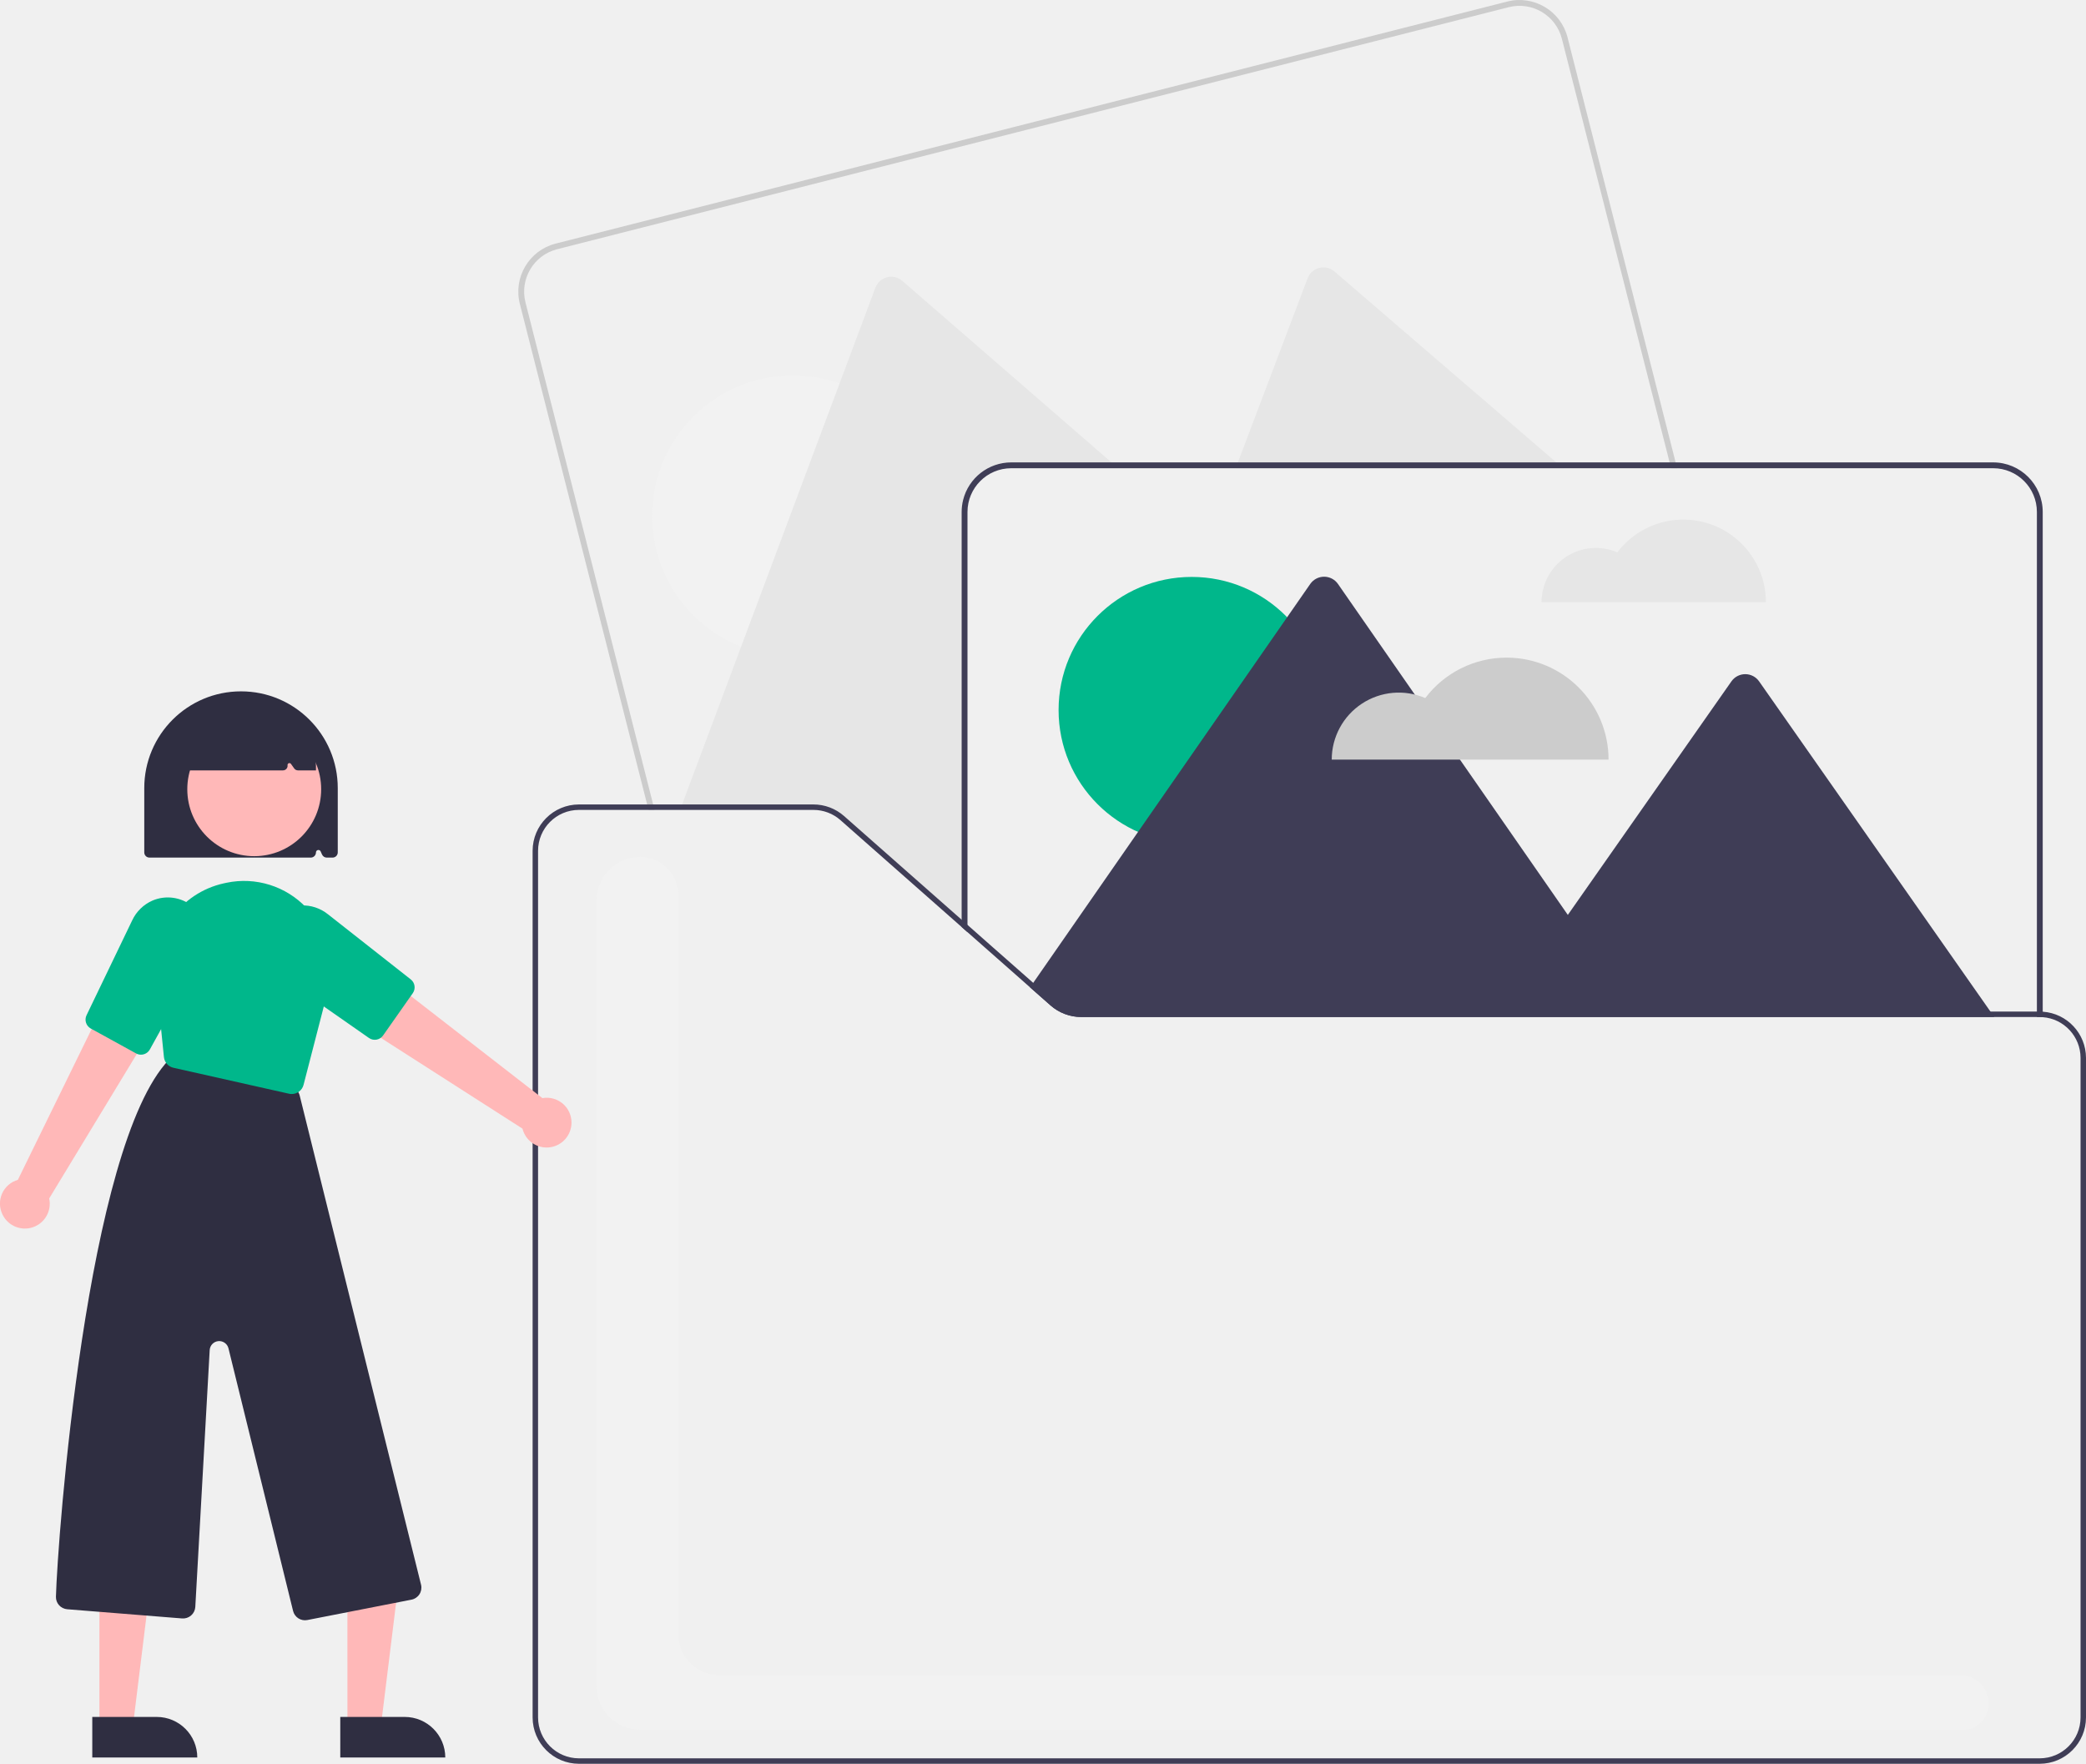
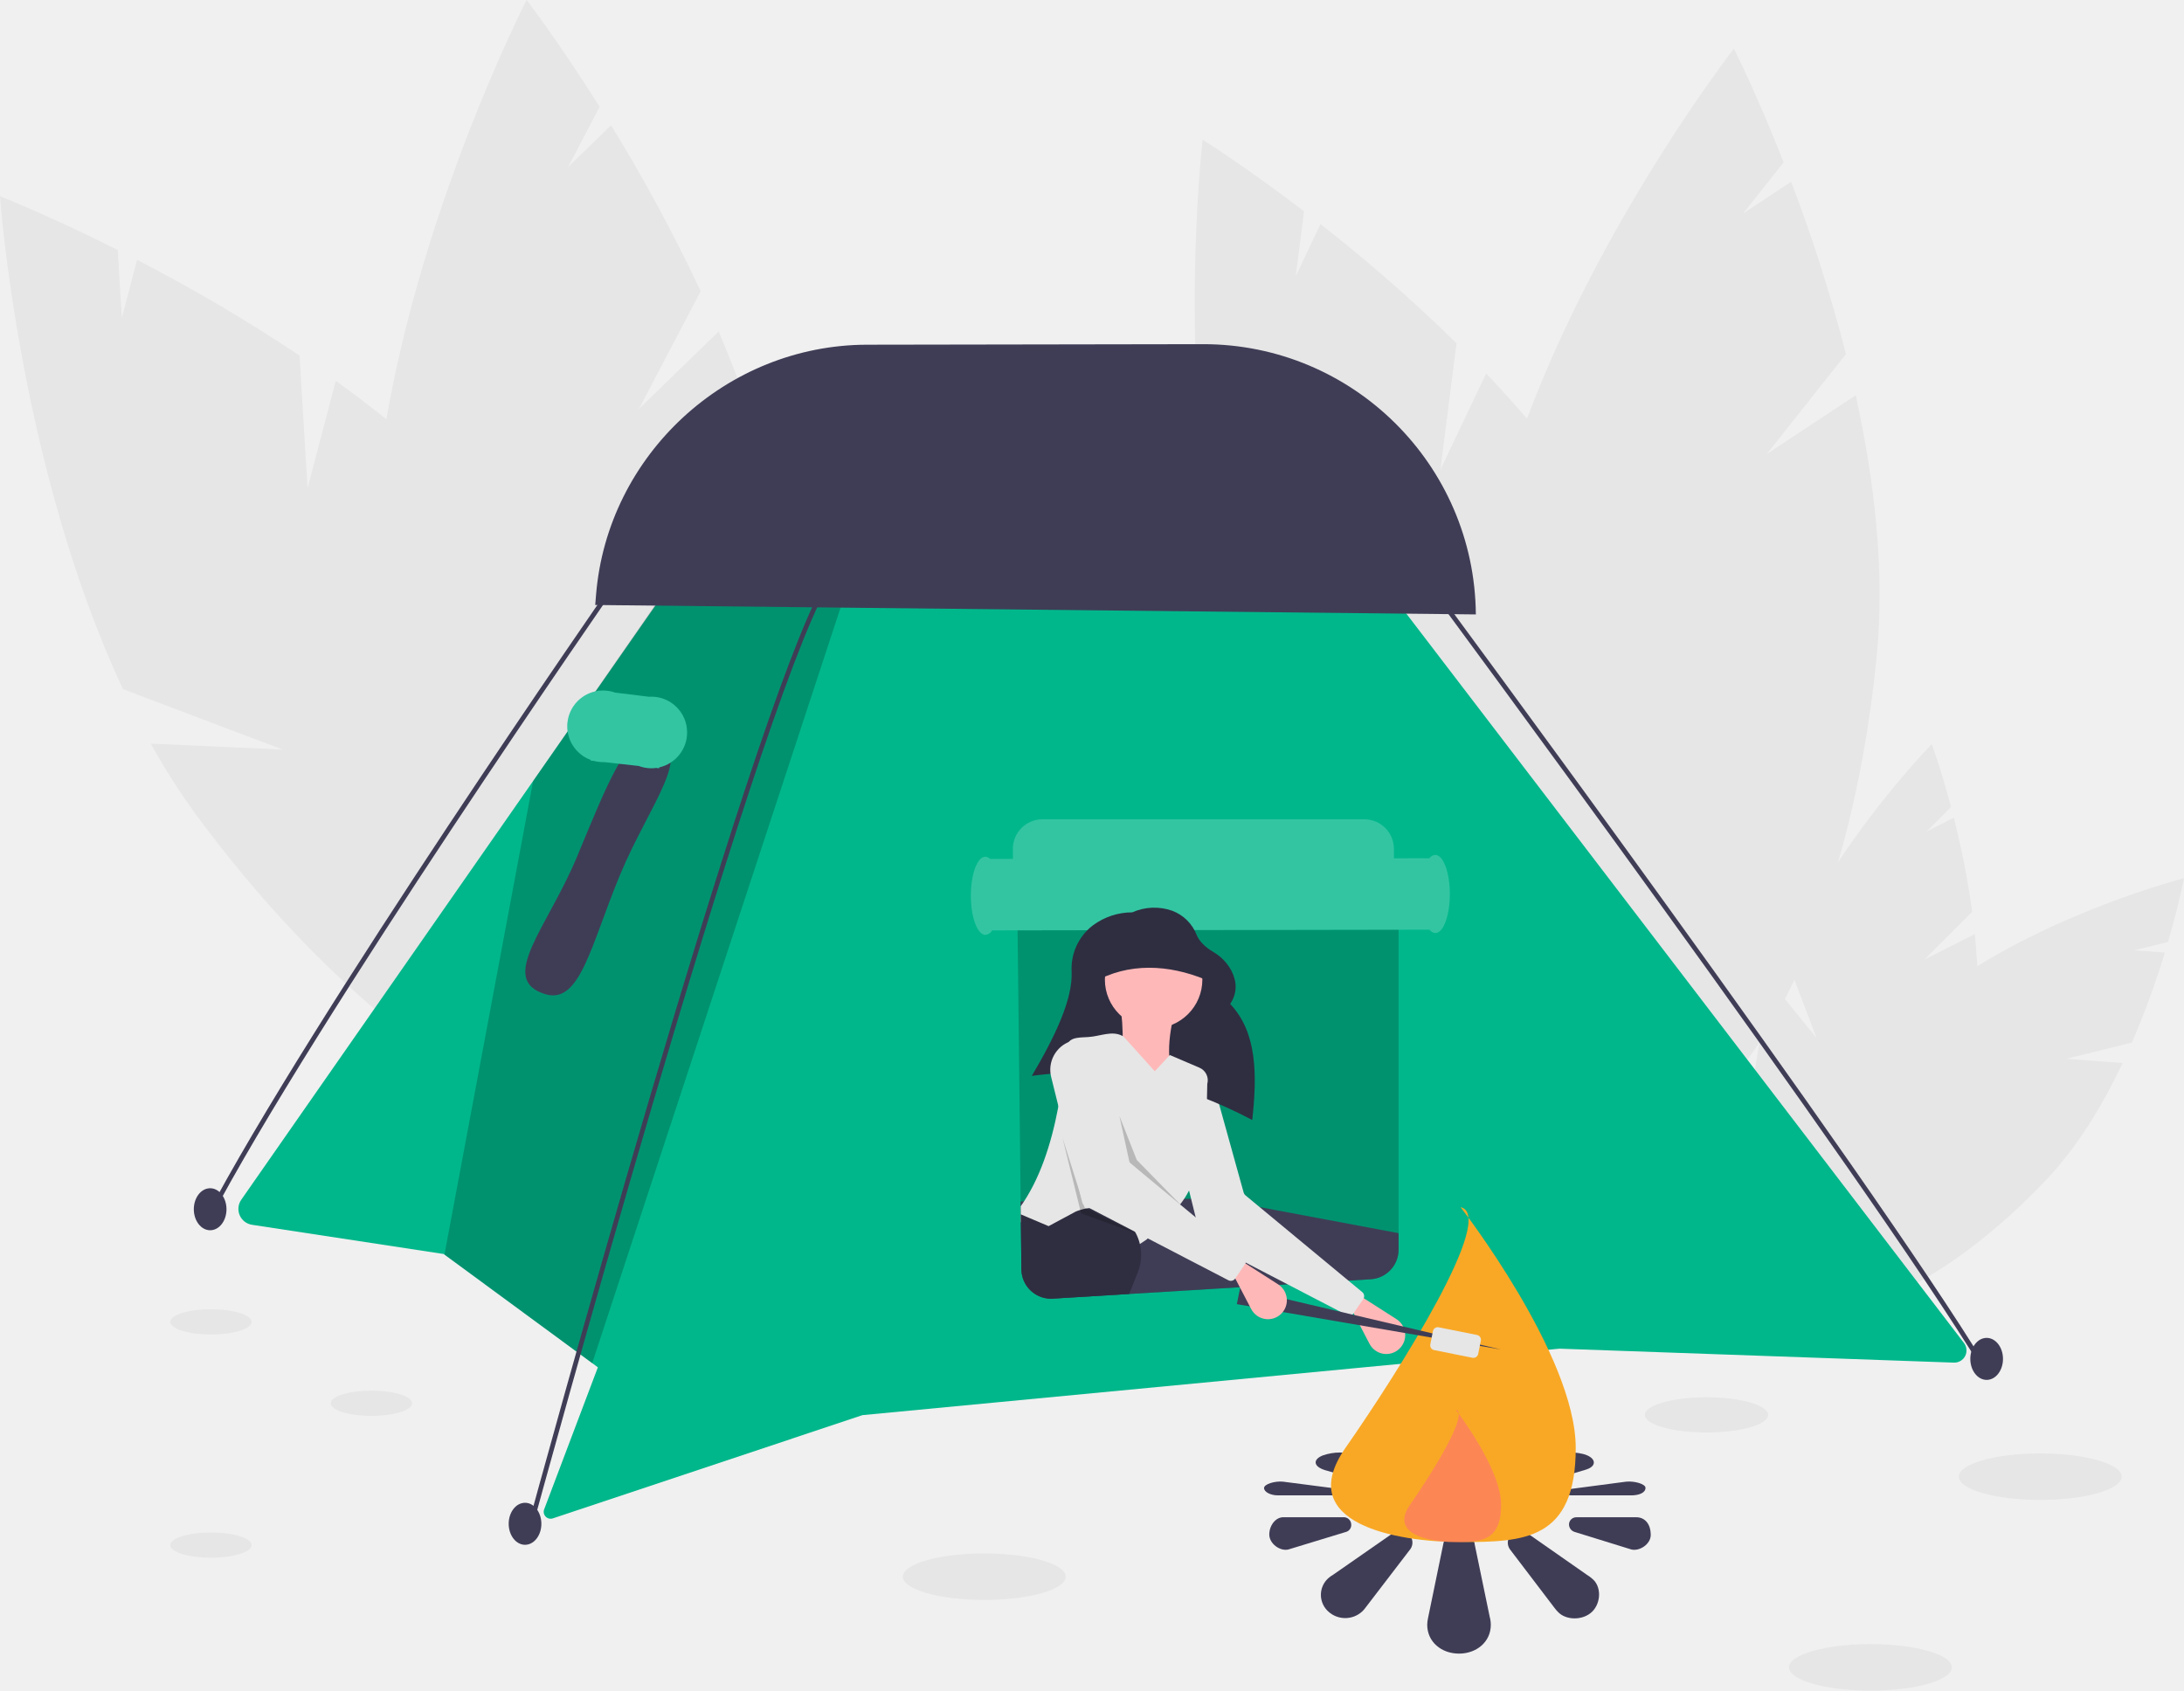
- <svg xmlns="http://www.w3.org/2000/svg" width="765.437" height="647.173" viewBox="0 0 765.437 647.173" role="img" artist="Katerina Limpitsouni" source="https://undraw.co/">
-   <path d="M832.139,296.076l-13.04-51.28-18.34-72.1-1.04-4.07v-.01l-7.25-28.51a18.192,18.192,0,0,0-22.09-13.13l-48.18,12.25-301.04,76.57a18.192,18.192,0,0,0-13.13,22.09l10.39,40.86,26.4,103.79,9.93,39.05.51,2h2.2l-.51-2-9.49-37.34v-.01l-27.54-108.26-9.82-38.61a16.061,16.061,0,0,1,11.59-19.5l300.41-76.41,48.8-12.41a16.061,16.061,0,0,1,19.5,11.59l7.7,30.26,1.04,4.11,17.82,70.07,12.97,51,.54,2.14h2.22Z" transform="translate(-217.2814 -126.4135)" fill="#ccc" />
-   <circle cx="290.88" cy="189.329" r="51.557" fill="#f2f2f2" />
-   <path d="M625.119,296.076l2.47,2.14H588.328a16.058,16.058,0,0,0-16.04,16.04V436.616l-.57,28.97-25.09-22.44-2.35.6-18.6-16.41a14.965,14.965,0,0,0-9.92-3.75H466.819l.75-2,9.78-26.13,55.45-148.25,5.7-15.23a6.195,6.195,0,0,1,9.86-2.51l37.31,32.37,21.96,19.06Z" transform="translate(-217.2814 -126.4135)" fill="#e6e6e6" />
-   <path d="M788.359,296.076l2.48,2.14H670.699l.81-2.14,25.59-67.55a6.194,6.194,0,0,1,9.84-2.51l50.87,43.78,2.93,2.51Z" transform="translate(-217.2814 -126.4135)" fill="#e6e6e6" />
-   <path d="M834.93,317.066A30.281,30.281,0,0,0,810.75,329.089,19.938,19.938,0,0,0,782.932,347.398h82.331A30.332,30.332,0,0,0,834.93,317.066Z" transform="translate(-217.2814 -126.4135)" fill="#e6e6e6" />
-   <path d="M948.659,296.076H588.328a18.221,18.221,0,0,0-17.64,13.78v.01a18.134,18.134,0,0,0-.54,4.39v152.3l1.17,1.03.97.86v-154.19a16.058,16.058,0,0,1,16.04-16.04H948.659a16.051,16.051,0,0,1,16.04,16.04v185.33h1.02a10.386,10.386,0,0,1,1.12.05v-185.38A18.207,18.207,0,0,0,948.659,296.076Z" transform="translate(-217.2814 -126.4135)" fill="#3f3d56" />
-   <circle cx="437.284" cy="260.535" r="48.847" fill="#00b78b" />
-   <path d="M949.058,499.586H614.029a17.148,17.148,0,0,1-11.25-4.25l-7.52-6.63,1.15-1.66,2.08-3,90.3-130.01,9.27-13.35a6.197,6.197,0,0,1,10.18,0l28.18,40.57v.01l16.58,23.87,39.58,56.98,60.03-85.69a6.197,6.197,0,0,1,10.16,0l38.51,54.96,2.21,3.16,44.17,63.04Z" transform="translate(-217.2814 -126.4135)" fill="#3f3d56" />
-   <path d="M770.101,367.714a37.359,37.359,0,0,0-29.833,14.834,24.598,24.598,0,0,0-34.322,22.589h101.577A37.423,37.423,0,0,0,770.101,367.714Z" transform="translate(-217.2814 -126.4135)" fill="#ccc" />
-   <path d="M595.189,485.966l-12.44-10.96-.03-.02-.04-.03-.03-.03c-.39-.28-.78-.57-1.16-.87-.1-.07-.19-.14-.28-.21-.05-.04-.09-.07-.14-.11-.02-.01-.03-.03-.05-.04-.28-.22-.57-.45-.85-.68-.14-.1-.27-.21-.41-.32-.38-.31-.76-.63-1.14-.95-.4-.34-.8-.68-1.2-1.03-.01-.01-.03-.02-.04-.03-.08-.07-.15-.14-.23-.2-.38-.34-.76-.68-1.14-1.04-.32-.29-.64-.59-.95-.88-.29-.27-.58-.54-.86-.83l-.06-.06c-.21-.2-.42-.41-.64-.63-.21-.2-.41-.41-.61-.62-.21-.2-.41-.41-.6-.62l-.16-.16-.05-.05-1.93-1.71v2.67l1.17,1.03.97.86,20.55,18.12,1.93,1.71.49.43.46-.67.69-.99Zm298.66,11.62c.03.66.08,1.33.13,2h70.72v-2Zm-298.66-11.62-12.44-10.96-.03-.02-.04-.03-.03-.03c-.39-.28-.78-.57-1.16-.87-.1-.07-.19-.14-.28-.21-.05-.04-.09-.07-.14-.11-.02-.01-.03-.03-.05-.04-.28-.22-.57-.45-.85-.68-.14-.1-.27-.21-.41-.32-.38-.31-.76-.63-1.14-.95-.4-.34-.8-.68-1.2-1.03-.01-.01-.03-.02-.04-.03-.08-.07-.15-.14-.23-.2-.38-.34-.76-.68-1.14-1.04-.32-.29-.64-.59-.95-.88-.29-.27-.58-.54-.86-.83l-.06-.06c-.21-.2-.42-.41-.64-.63-.21-.2-.41-.41-.61-.62-.21-.2-.41-.41-.6-.62l-.16-.16-.05-.05-1.93-1.71v2.67l1.17,1.03.97.86,20.55,18.12,1.93,1.71.49.43.46-.67.69-.99Zm352.47,11.62H893.849c.03.66.08,1.33.13,2h55.08Zm-352.47-11.62-12.44-10.96-.03-.02-.04-.03-.03-.03c-.39-.28-.78-.57-1.16-.87-.1-.07-.19-.14-.28-.21-.05-.04-.09-.07-.14-.11-.02-.01-.03-.03-.05-.04-.28-.22-.57-.45-.85-.68-.14-.1-.27-.21-.41-.32-.38-.31-.76-.63-1.14-.95-.4-.34-.8-.68-1.2-1.03-.01-.01-.03-.02-.04-.03-.08-.07-.15-.14-.23-.2-.38-.34-.76-.68-1.14-1.04-.32-.29-.64-.59-.95-.88-.29-.27-.58-.54-.86-.83l-.06-.06c-.21-.2-.42-.41-.64-.63-.21-.2-.41-.41-.61-.62-.21-.2-.41-.41-.6-.62l-.16-.16-.05-.05-1.93-1.71v2.67l1.17,1.03.97.86,20.55,18.12,1.93,1.71.49.43.46-.67.69-.99Zm-48.56-42.82-19.63-17.31a16.974,16.974,0,0,0-11.24-4.25H456.949l.51,2h58.3a14.965,14.965,0,0,1,9.92,3.75l18.6,16.41,25.87,22.81v-2.67Zm420.21,54.48c-.37-.03-.74-.04-1.12-.04H614.029a14.945,14.945,0,0,1-9.31-3.24c-.21-.16-.41-.33-.61-.51l-6.98-6.16-.72-.63-1.22-1.08-12.44-10.96-.03-.02-.04-.03-.03-.03-8.31-7.34-2.05-1.81-.16-.13-.05-.05-1.93-1.71-23.52-20.74-19.63-17.31a16.974,16.974,0,0,0-11.24-4.25h-86.04a17.024,17.024,0,0,0-17,17v318a17.024,17.024,0,0,0,17,17h536a17.024,17.024,0,0,0,17-17v-242A17.028,17.028,0,0,0,966.839,497.626Zm13.88,258.96a15.018,15.018,0,0,1-15,15h-536a15.018,15.018,0,0,1-15-15v-318a15.018,15.018,0,0,1,15-15h86.04a14.965,14.965,0,0,1,9.92,3.75l18.6,16.41,25.87,22.81,1.17,1.03.97.86,20.55,18.12,1.93,1.71.49.43,7.52,6.63a17.148,17.148,0,0,0,11.25,4.25H965.719a10.386,10.386,0,0,1,1.12.05,15.012,15.012,0,0,1,13.88,14.95Zm-385.53-270.62-12.44-10.96-.03-.02-.04-.03-.03-.03c-.39-.28-.78-.57-1.16-.87-.1-.07-.19-.14-.28-.21-.05-.04-.09-.07-.14-.11-.02-.01-.03-.03-.05-.04-.28-.22-.57-.45-.85-.68-.14-.1-.27-.21-.41-.32-.38-.31-.76-.63-1.14-.95-.4-.34-.8-.68-1.2-1.03-.01-.01-.03-.02-.04-.03-.08-.07-.15-.14-.23-.2-.38-.34-.76-.68-1.14-1.04-.32-.29-.64-.59-.95-.88-.29-.27-.58-.54-.86-.83l-.06-.06c-.21-.2-.42-.41-.64-.63-.21-.2-.41-.41-.61-.62-.21-.2-.41-.41-.6-.62l-.16-.16-.05-.05-1.93-1.71v2.67l1.17,1.03.97.86,20.55,18.12,1.93,1.71.49.43.46-.67.69-.99Zm298.66,11.62c.03.66.08,1.33.13,2h70.72v-2Zm-298.66-11.62-12.44-10.96-.03-.02-.04-.03-.03-.03c-.39-.28-.78-.57-1.16-.87-.1-.07-.19-.14-.28-.21-.05-.04-.09-.07-.14-.11-.02-.01-.03-.03-.05-.04-.28-.22-.57-.45-.85-.68-.14-.1-.27-.21-.41-.32-.38-.31-.76-.63-1.14-.95-.4-.34-.8-.68-1.2-1.03-.01-.01-.03-.02-.04-.03-.08-.07-.15-.14-.23-.2-.38-.34-.76-.68-1.14-1.04-.32-.29-.64-.59-.95-.88-.29-.27-.58-.54-.86-.83l-.06-.06c-.21-.2-.42-.41-.64-.63-.21-.2-.41-.41-.61-.62-.21-.2-.41-.41-.6-.62l-.16-.16-.05-.05-1.93-1.71v2.67l1.17,1.03.97.86,20.55,18.12,1.93,1.71.49.43.46-.67.69-.99Zm0,0-12.44-10.96-.03-.02-.04-.03-.03-.03c-.39-.28-.78-.57-1.16-.87-.1-.07-.19-.14-.28-.21-.05-.04-.09-.07-.14-.11-.02-.01-.03-.03-.05-.04-.28-.22-.57-.45-.85-.68-.14-.1-.27-.21-.41-.32-.38-.31-.76-.63-1.14-.95-.4-.34-.8-.68-1.2-1.03-.01-.01-.03-.02-.04-.03-.08-.07-.15-.14-.23-.2-.38-.34-.76-.68-1.14-1.04-.32-.29-.64-.59-.95-.88-.29-.27-.58-.54-.86-.83l-.06-.06c-.21-.2-.42-.41-.64-.63-.21-.2-.41-.41-.61-.62-.21-.2-.41-.41-.6-.62l-.16-.16-.05-.05-1.93-1.71v2.67l1.17,1.03.97.86,20.55,18.12,1.93,1.71.49.43.46-.67.69-.99Zm352.47,11.62H893.849c.03.66.08,1.33.13,2h55.08Z" transform="translate(-217.2814 -126.4135)" fill="#3f3d56" />
-   <path d="M270.219,439.186V415.586a35.5,35.5,0,0,1,71,0v23.6a1.903,1.903,0,0,1-1.9,1.9h-2.134a1.902,1.902,0,0,1-1.737-1.129l-.506-1.138a.901.901,0,0,0-1.723.366,1.903,1.903,0,0,1-1.9,1.9H272.119A1.903,1.903,0,0,1,270.219,439.186Z" transform="translate(-217.2814 -126.4135)" fill="#2f2e41" />
-   <polygon points="127.488 633.487 139.748 633.487 145.58 586.199 127.486 586.2 127.488 633.487" fill="#ffb8b8" />
-   <path d="M342.142,756.397H380.673a0,0,0,0,1,0,0v14.887a0,0,0,0,1,0,0H357.029a14.887,14.887,0,0,1-14.887-14.887v0A0,0,0,0,1,342.142,756.397Z" transform="translate(505.5687 1401.251) rotate(179.9974)" fill="#2f2e41" />
-   <polygon points="36.488 633.487 48.748 633.487 54.58 586.199 36.486 586.2 36.488 633.487" fill="#ffb8b8" />
-   <path d="M251.142,756.397H289.673a0,0,0,0,1,0,0v14.887a0,0,0,0,1,0,0H266.029a14.887,14.887,0,0,1-14.887-14.887v0a0,0,0,0,1,0,0Z" transform="translate(323.5687 1401.256) rotate(179.9974)" fill="#2f2e41" />
-   <path d="M324.822,717.503l-23.705-96.351a3.5,3.5,0,0,0-6.893.642l-5.277,94.23a4.5,4.5,0,0,1-4.852,4.232l-42.148-3.371a4.497,4.497,0,0,1-4.14-4.601c.555-20.732,11.167-165.373,41.435-196.99a4.483,4.483,0,0,1,4.174-1.241l40.42,11.001a4.512,4.512,0,0,1,3.428,3.396l44.535,179.51a4.5,4.5,0,0,1-3.526,5.407l-38.218,7.477a4.493,4.493,0,0,1-5.234-3.341Z" transform="translate(-217.2814 -126.4135)" fill="#2f2e41" />
-   <circle cx="93.288" cy="289.59" r="24.561" fill="#ffb8b8" />
-   <path d="M323.329,527.726l-42.406-9.52a4.494,4.494,0,0,1-3.492-3.939l-2.949-29.226a32.012,32.012,0,0,1,24.89-34.502q.51-.113,1.02-.219h0a31.463,31.463,0,0,1,29.344,9.199,32.003,32.003,0,0,1,7.892,30.263l-8.957,34.678a4.478,4.478,0,0,1-4.34,3.377A4.594,4.594,0,0,1,323.329,527.726Z" transform="translate(-217.2814 -126.4135)" fill="#00b78b" />
-   <path d="M218.192,572.04a9.078,9.078,0,0,1,5.649-12.722l30.693-62.726,15.833,11.791-35.034,57.763a9.127,9.127,0,0,1-17.142,5.894Z" transform="translate(-217.2814 -126.4135)" fill="#ffb8b8" />
-   <path d="M426.985,538.28a9.078,9.078,0,0,0-10.673-8.936l-55.172-42.809-9.026,17.557,56.885,36.442a9.127,9.127,0,0,0,17.986-2.254Z" transform="translate(-217.2814 -126.4135)" fill="#ffb8b8" />
-   <path d="M269.005,513.401a3.705,3.705,0,0,1-1.785-.459L250.599,503.806a3.723,3.723,0,0,1-1.562-4.877l16.742-34.791a14.74,14.74,0,0,1,7.487-7.299,14.337,14.337,0,0,1,14.519,1.991,13.673,13.673,0,0,1,3.747,4.545,14.28,14.28,0,0,1-.163,13.598l-19.099,34.509A3.73,3.73,0,0,1,269.005,513.401Z" transform="translate(-217.2814 -126.4135)" fill="#00b78b" />
-   <path d="M352.667,507.272l-32.341-22.577a14.28,14.28,0,0,1-6.132-12.138,13.673,13.673,0,0,1,1.364-5.73,14.337,14.337,0,0,1,12.159-8.179,14.74,14.74,0,0,1,9.936,3.257L368.002,485.773a3.723,3.723,0,0,1,.745,5.066l-10.902,15.52a3.727,3.727,0,0,1-5.178.913Z" transform="translate(-217.2814 -126.4135)" fill="#00b78b" />
-   <path d="M282.219,407.586a25.5,25.5,0,0,1,51,0v1.5h-6.602a1.693,1.693,0,0,1-1.375-.707l-1.199-1.678a.689.689,0,0,0-1.245.485,1.689,1.689,0,0,1-1.677,1.899H282.219Z" transform="translate(-217.2814 -126.4135)" fill="#2f2e41" />
-   <path d="M938.299,761.086H452.138A15.938,15.938,0,0,1,436.219,745.167V456.736a15.938,15.938,0,0,1,15.919-15.919A14.096,14.096,0,0,1,466.219,454.897v271.27a14.936,14.936,0,0,0,14.919,14.919H936.657a10.125,10.125,0,0,1,9.915,7.587,9.72,9.72,0,0,1-4.307,11.185A7.595,7.595,0,0,1,938.299,761.086Z" transform="translate(-217.2814 -126.4135)" fill="#f2f2f2" />
+ <svg xmlns="http://www.w3.org/2000/svg" width="939.002" height="727" viewBox="0 0 939.002 727" role="img" artist="Katerina Limpitsouni" source="https://undraw.co/">
+   <path d="M957.896,499.119l20.534-20.545a365.614,365.614,0,0,0-7.9-40.446l-11.703,5.924L969.341,433.532c-4.358-16.432-8.284-27.038-8.284-27.038s-41.383,42.144-62.771,91.564l13.252,34.839L893.407,510.501a147.917,147.917,0,0,0-5.084,17.88c-13.086,61.151-3.723,114.997,20.913,120.269s55.216-40.026,68.302-101.177c4.057-18.957,4.012-39.709,2.023-59.321Z" transform="translate(-130.499 -86.5)" fill="#e6e6e6" />
+   <path d="M1018.917,541.792l28.198-6.974a365.614,365.614,0,0,0,14.144-38.707l-13.08-.978,14.437-3.57c4.764-16.319,6.885-27.428,6.885-27.428s-57.21,14.687-101.065,45.937l-6.664,36.674-3.945-28.544a147.918,147.918,0,0,0-13.594,12.678C901.422,576.463,881.604,627.398,899.968,644.645s67.957-5.723,110.768-51.306c13.272-14.131,23.96-31.918,32.395-49.736Z" transform="translate(-130.499 -86.5)" fill="#e6e6e6" />
+   <path d="M749.796,288.477l6.927-54.369A689.875,689.875,0,0,0,698.238,182.863l-10.627,22.352,3.547-27.837c-25.475-19.494-43.579-30.791-43.579-30.791s-13.108,110.675,12.026,209.127l60,36.697-52.917-12.493a279.106,279.106,0,0,0,13.055,32.555c51.067,106.374,127.206,175.929,170.062,155.355s36.199-123.485-14.867-229.859c-15.831-32.977-39.855-63.897-65.467-90.871Z" transform="translate(-130.499 -86.5)" fill="#e6e6e6" />
+   <path d="M890.136,281.718l34.034-42.962a689.877,689.877,0,0,0-23.578-74.099l-20.651,13.641,17.425-21.996c-11.731-29.856-21.39-48.884-21.39-48.884s-68.429,87.968-97.804,185.238l32.394,62.428-38.842-38.048a279.105,279.105,0,0,0-5.653,34.617C754.803,469.111,784.029,568.01,831.35,572.55s94.818-86.997,106.087-204.455c3.494-36.413-1.089-75.299-9.072-111.63Z" transform="translate(-130.499 -86.5)" fill="#e6e6e6" />
+   <path d="M262.734,296.467l-3.443-57.048a719.359,719.359,0,0,0-69.857-41.165l-6.555,24.961-1.763-29.208c-29.879-15.034-50.618-23.099-50.618-23.099s8.026,115.935,52.863,211.932l68.588,25.967-56.639-2.541A291.037,291.037,0,0,0,214.998,437.09c72.943,99.087,164.436,155.589,204.356,126.202s13.149-133.536-59.794-232.622c-22.613-30.718-53.221-57.74-84.692-80.411Z" transform="translate(-130.499 -86.5)" fill="#e6e6e6" />
+   <path d="M405.21,262.336l26.541-50.615a719.358,719.358,0,0,0-38.522-71.348l-18.513,17.979,13.589-25.915C370.497,104.123,356.912,86.5,356.912,86.5s-53.056,103.394-64.295,208.748L337.91,352.93l-47.172-31.452a291.035,291.035,0,0,0,.92,36.563c11.224,122.527,60.341,218.189,109.704,213.667S481.642,464.192,470.418,341.665c-3.48-37.985-15.714-76.938-30.935-112.613Z" transform="translate(-130.499 -86.5)" fill="#e6e6e6" />
+   <ellipse cx="423.193" cy="678" rx="35" ry="10" fill="#e6e6e6" />
+   <ellipse cx="804.193" cy="717" rx="35" ry="10" fill="#e6e6e6" />
+   <ellipse cx="877.193" cy="635" rx="35" ry="10" fill="#e6e6e6" />
+   <ellipse cx="733.693" cy="608.429" rx="26.5" ry="7.571" fill="#e6e6e6" />
+   <ellipse cx="159.693" cy="603.429" rx="17.5" ry="5.429" fill="#e6e6e6" />
+   <ellipse cx="90.693" cy="664.429" rx="17.5" ry="5.429" fill="#e6e6e6" />
+   <ellipse cx="90.693" cy="568.429" rx="17.5" ry="5.429" fill="#e6e6e6" />
+   <path d="M970.564,672.454l-169.56-6-89.42,8.53-152.77,14.57-57.49,5.48-133.14,44.4a2.98,2.98,0,0,1-3.73-3.88l.01-.01,23.09-61.07-2.43-1.79-63.54-46.69-.34-.25-82.39-12.56a6.909,6.909,0,0,1-4.62-10.78l125.48-180.06,65.94-94.6,7.15-10.27,274.3-3.79,267.81,350.35A5.241,5.241,0,0,1,970.564,672.454Z" transform="translate(-130.499 -86.5)" fill="#00b78b" />
+   <polygon points="366.56 245.587 254.623 586.185 191.09 539.495 229.218 335.847 294.966 241.019 295.153 241.24 366.56 245.587" opacity="0.2" />
+   <path d="M397.141,462.565c-12.701,30.534-17.198,56.037-32.263,51.432-20.626-6.305,1.031-28.607,13.732-59.14s21.676-53.955,32.263-51.432C430.612,408.129,409.842,432.031,397.141,462.565Z" transform="translate(-130.499 -86.5)" fill="#3f3d56" />
+   <path d="M425.918,401.447a15.388,15.388,0,0,0-15.412-15.363c-.347.001-.69.017-1.032.04l-14.521-1.791a15.356,15.356,0,0,0-5.192-.891c-.489.001-.971.027-1.448.072l-.559-.069-.015.137a15.388,15.388,0,0,0-3.252,29.698l-.03.277,1.428.16a15.406,15.406,0,0,0,3.925.5c.147-0.0.292-.007.438-.012l14.844,1.663a15.346,15.346,0,0,0,5.462.992,15.506,15.506,0,0,0,2.079-.147l1.266.142.008-.371A15.39,15.39,0,0,0,425.918,401.447Z" transform="translate(-130.499 -86.5)" fill="#00b78b" />
+   <path d="M425.918,401.447a15.388,15.388,0,0,0-15.412-15.363c-.347.001-.69.017-1.032.04l-14.521-1.791a15.356,15.356,0,0,0-5.192-.891c-.489.001-.971.027-1.448.072l-.559-.069-.015.137a15.388,15.388,0,0,0-3.252,29.698l-.03.277,1.428.16a15.406,15.406,0,0,0,3.925.5c.147-0.0.292-.007.438-.012l14.844,1.663a15.346,15.346,0,0,0,5.462.992,15.506,15.506,0,0,0,2.079-.147l1.266.142.008-.371A15.39,15.39,0,0,0,425.918,401.447Z" transform="translate(-130.499 -86.5)" fill="#fff" opacity="0.2" />
+   <path d="M220.413,611.653l-1.777-.933c45.525-86.769,174.285-272.162,175.58-274.024l1.648,1.146C394.569,339.704,265.879,524.994,220.413,611.653Z" transform="translate(-130.499 -86.5)" fill="#3f3d56" />
+   <path d="M359.861,741.688l-1.936-.527c.938-3.448,94.186-345.49,126.561-403.189l1.75.982C453.981,396.438,360.799,738.242,359.861,741.688Z" transform="translate(-130.499 -86.5)" fill="#3f3d56" />
+   <path d="M982.806,675.374c-49.712-81.892-237.447-335.517-239.338-338.07l1.613-1.194c1.891,2.553,189.681,256.252,239.44,338.223Z" transform="translate(-130.499 -86.5)" fill="#3f3d56" />
+   <ellipse cx="356.233" cy="741.76" rx="7.025" ry="9.032" transform="translate(-131.6919 -85.92594) rotate(-0.09218)" fill="#3f3d56" />
+   <ellipse cx="220.854" cy="606.501" rx="7.025" ry="9.032" transform="translate(-131.4744 -86.14391) rotate(-0.09218)" fill="#3f3d56" />
+   <ellipse cx="984.653" cy="670.85" rx="7.025" ry="9.032" transform="translate(-131.577 -84.91504) rotate(-0.09218)" fill="#3f3d56" />
+   <path d="M386.414,346.658l378.621,4.057A117.212,117.212,0,0,0,647.769,234.5l-144.496.232c-60.439.097-111.615,47.362-116.507,107.602Z" transform="translate(-130.499 -86.5)" fill="#3f3d56" />
+   <path d="M719.084,471.814h-138.38a12.719,12.719,0,0,0-12.73,12.88l.12,10.12,1.23,108.34.02,2.09.04,3.45.04,3.37.23,20.31a12.739,12.739,0,0,0,12.46,12.59c.34,0,.69-.01,1.04-.03l32.86-2,47.54-2.9,16.78-1.02,3.74-.23,26.15-1.59h.01l9.62-.59a12.75,12.75,0,0,0,11.96-12.71v-139.35A12.744,12.744,0,0,0,719.084,471.814Z" transform="translate(-130.499 -86.5)" opacity="0.2" />
+   <path d="M747.581,454.119a3.401,3.401,0,0,0-2.519,1.444l-15.247.025v-4.044a12.744,12.744,0,0,0-12.73-12.73h-138.38a12.719,12.719,0,0,0-12.73,12.88l.049,4.157-9.834.016a3.043,3.043,0,0,0-2.065-.957c-3.447.006-6.228,7.532-6.213,16.811s2.821,16.797,6.268,16.791a3.766,3.766,0,0,0,2.888-1.925l188.044-.302a3.401,3.401,0,0,0,2.524,1.436c3.447-.005,6.228-7.532,6.213-16.811S751.027,454.114,747.581,454.119Z" transform="translate(-130.499 -86.5)" fill="#00b78b" />
+   <path d="M747.581,454.119a3.401,3.401,0,0,0-2.519,1.444l-15.247.025v-4.044a12.744,12.744,0,0,0-12.73-12.73h-138.38a12.719,12.719,0,0,0-12.73,12.88l.049,4.157-9.833.016a3.043,3.043,0,0,0-2.065-.957c-3.447.006-6.228,7.532-6.213,16.811s2.821,16.797,6.268,16.791a3.766,3.766,0,0,0,2.888-1.925l188.044-.302a3.401,3.401,0,0,0,2.524,1.436c3.447-.005,6.228-7.532,6.213-16.811S751.027,454.114,747.581,454.119Z" transform="translate(-130.499 -86.5)" fill="#fff" opacity="0.2" />
+   <path d="M732.09,666.558l0,0a8.133,8.133,0,0,1-12.77-2.182L711.797,649.931l2.993-6.485,16.128,10.322A8.133,8.133,0,0,1,732.09,666.558Z" transform="translate(-130.499 -86.5)" fill="#ffb8b8" />
+   <path d="M764.587,750.835a6.736,6.736,0,0,0-6.791-6.018,6.82,6.82,0,0,0-6.663,5.165h0l-6.663,32.354a13.088,13.088,0,0,0-.34,2.885c0,7.296,6.106,12.366,13.666,12.366s13.669-5.07,13.669-12.366a13.237,13.237,0,0,0-.472-3.459Z" transform="translate(-130.499 -86.5)" fill="#3f3d56" />
+   <path d="M814.985,765.306a15.294,15.294,0,0,0-2.178-1.592l-25.453-17.788c-2.478-1.556-5.125-1.512-7.047.366a4.953,4.953,0,0,0-.732,6.297l19.219,25.259a13.388,13.388,0,0,0,1.464,1.717c3.331,3.723,10.719,3.928,14.779,0C819.042,775.571,818.994,768.454,814.985,765.306Z" transform="translate(-130.499 -86.5)" fill="#3f3d56" />
+   <path d="M834.113,738.955H808.334a3.135,3.135,0,0,0-3.251,2.987,3.408,3.408,0,0,0,2.533,3.353l24.319,7.523c3.533.824,8.292-2.325,8.292-6.256C840.226,741.562,837.444,738.955,834.113,738.955Z" transform="translate(-130.499 -86.5)" fill="#3f3d56" />
+   <path d="M711.448,741.928a3.201,3.201,0,0,0-3.459-2.987H682.209c-3.247,0-5.985,3.507-5.985,7.439s4.62,7.263,8.164,6.439l24.685-7.523A3.097,3.097,0,0,0,711.448,741.928Z" transform="translate(-130.499 -86.5)" fill="#3f3d56" />
+   <path d="M729.14,745.955l-25.461,17.711a11.839,11.839,0,0,0-2.196,1.592,9.639,9.639,0,0,0-.494,13.622q.238.256.494.494a10.759,10.759,0,0,0,14.775,0,11.258,11.258,0,0,0,1.464-1.713l19.234-25.117a4.828,4.828,0,0,0-.732-6.245A5.491,5.491,0,0,0,729.14,745.955Z" transform="translate(-130.499 -86.5)" fill="#3f3d56" />
+   <path d="M768.744,711.343a2.735,2.735,0,0,0,.472-1.47c0-3.101-6.11-5.255-13.669-5.255s-13.666,2.155-13.666,5.255a2.617,2.617,0,0,0,.34,1.226l6.663,13.75h0c.763,1.297,3.516,2.204,6.663,2.195,3.547,0,6.494-1.122,6.791-2.558Z" transform="translate(-130.499 -86.5)" fill="#3f3d56" />
+   <path d="M812.787,712.276c-4.06-1.669-11.447-1.582-14.779,0a11.986,11.986,0,0,0-1.464.73l-19.219,10.735c-1.307.85-.999,1.976.732,2.676a11.499,11.499,0,0,0,7.047.156l25.453-7.56a21.702,21.702,0,0,0,2.178-.677C816.744,716.998,816.792,713.974,812.787,712.276Z" transform="translate(-130.499 -86.5)" fill="#3f3d56" />
+   <path d="M837.977,726.301c0-1.671-4.759-3.009-8.292-2.659l-24.319,3.197c-1.453.204-2.533.677-2.533,1.425s1.585,1.27,3.251,1.27h25.779C835.194,729.534,837.977,728.427,837.977,726.301Z" transform="translate(-130.499 -86.5)" fill="#3f3d56" />
+   <path d="M706.822,726.84l-24.685-3.197c-3.544-.35-8.164,1.066-8.164,2.737s2.738,3.161,5.985,3.161h25.779c1.794,0,3.459-.492,3.459-1.27S708.429,727.044,706.822,726.84Z" transform="translate(-130.499 -86.5)" fill="#3f3d56" />
+   <path d="M733.974,726.413c1.801-.711,2.013-1.786.732-2.654l-19.234-10.674a10.097,10.097,0,0,0-1.464-.728,22.485,22.485,0,0,0-14.775,0q-.256.101-.494.21c-3.625,1.657-3.404,4.249.494,5.789a16.885,16.885,0,0,0,2.196.677l25.461,7.527A11.634,11.634,0,0,0,733.974,726.413Z" transform="translate(-130.499 -86.5)" fill="#3f3d56" />
+   <path d="M807.978,709.117c0,39.763-22.161,40.498-49.498,40.498s-72.218-7.866-49.498-40.498C732.946,674.699,774.057,609.096,758.48,605.622,758.48,605.622,807.978,669.354,807.978,709.117Z" transform="translate(-130.499 -86.5)" fill="#f9a825" />
+   <path d="M775.913,733.585c0,15.739-8.772,16.031-19.593,16.031S727.733,746.501,736.727,733.585c9.486-13.624,25.759-39.592,19.593-40.967C756.32,692.618,775.913,717.845,775.913,733.585Z" transform="translate(-130.499 -86.5)" fill="#ff6584" opacity="0.5" />
+   <path d="M731.814,616.784v7.11a12.75,12.75,0,0,1-11.96,12.71l-136.7,8.33a12.722,12.722,0,0,1-13.5-12.56l-.33-29.22,82.69-1.34Z" transform="translate(-130.499 -86.5)" fill="#3f3d56" />
+   <path d="M709.523,652.002l-61.671-32.031a2.258,2.258,0,0,1-1.151-1.46L633.323,564.594a12.942,12.942,0,0,1,8.286-15.332l3.223-1.128a5.562,5.562,0,0,1,7.197,3.761l13.186,47.469a2.258,2.258,0,0,0,.735,1.134L716.197,642.132a2.258,2.258,0,0,1,.423,3.013l-4.193,6.128A2.258,2.258,0,0,1,709.523,652.002Z" transform="translate(-130.499 -86.5)" fill="#e6e6e6" />
+   <path d="M668.896,568.12c-29.911-15.747-61.221-23.655-94.781-18.956,10.116-17.145,17.629-32.996,17.127-44.862a23.357,23.357,0,0,1,9.163-19.898,28.355,28.355,0,0,1,16.899-5.577h0a23.221,23.221,0,0,1,17.2-.684,18.086,18.086,0,0,1,10.49,10.388c1.147,2.78,3.617,5.215,7.2,7.36a20.205,20.205,0,0,1,7.796,8.145c2.36,4.697,2.523,9.425-.571,14.2C671.003,530.403,671.035,548.687,668.896,568.12Z" transform="translate(-130.499 -86.5)" fill="#2f2e41" />
+   <circle cx="495.995" cy="421.26" r="20.952" fill="#ffb8b8" />
+   <path d="M636.471,553.155l-24.443,2.494c1.312-14.292,1.828-27.479,0-37.413H636.471C631.829,534.052,632.236,545.325,636.471,553.155Z" transform="translate(-130.499 -86.5)" fill="#ffb8b8" />
+   <path d="M649.564,552.614q-.03,3.285-.14,6.5c-.51,15.34-2.44,29.15-7.7,39.32a35.335,35.335,0,0,1-3.81,5.95.175.175,0,0,1-.04.05,3.864,3.864,0,0,1-.33.4,28.296,28.296,0,0,1-3.57,3.69l-10.01,10.5-.46.48-2.92,1.95-15.04,10.02-36.12-19.41-.04-3.37-.04-3.45c8.03-11.38,13.04-26.18,16.22-43.03.87-4.61,1.61-9.38,2.24-14.28.43-3.39.81-6.85,1.14-10.36a5.535,5.535,0,0,1,1.05-2.99.01.01,0,0,1,.01-.01c1.54-1.96,4.6-1.92,8.3-2.12,5.19-.28,10.3-2.97,14.89-.43a2.695,2.695,0,0,1,.33.18l13.47,14.96,6.19-6.67.29-.31,12.75,5.46a5.887,5.887,0,0,1,3.34,6.97Z" transform="translate(-130.499 -86.5)" fill="#e6e6e6" />
+   <path d="M621.134,626.144a20.23,20.23,0,0,1-1.42,7.45l-3.7,9.34-32.86,2c-.35.02-.7.03-1.04.03a12.739,12.739,0,0,1-12.46-12.59l-.23-20.31-.04-3.37,11.96,5.07,11.66-6.26a17.449,17.449,0,0,1,1.95-.7,18.754,18.754,0,0,1,2.64-.63h.01c.43-.07.86-.13,1.29-.17a20.211,20.211,0,0,1,13.91,3.77,19.945,19.945,0,0,1,5.71,6.42,4.745,4.745,0,0,1,.29.54,19.512,19.512,0,0,1,1.78,4.72A20.458,20.458,0,0,1,621.134,626.144Z" transform="translate(-130.499 -86.5)" fill="#2f2e41" />
+   <polygon points="481.279 479.874 485.65 499.929 512.207 522.775 488.762 498.831 481.279 479.874" opacity="0.2" />
+   <polygon points="456.836 489.352 464.817 521.777 488.263 530.258 466.314 519.283 456.836 489.352" opacity="0.2" />
+   <path d="M651.686,509.007c-15.442-7.104-32.899-9.13-48.388-1.497l1.995-17.958,33.921-5.487Z" transform="translate(-130.499 -86.5)" fill="#2f2e41" />
+   <polygon points="645.315 580.314 531.768 560.808 533.16 553.948 645.315 580.314 645.315 580.314" fill="#3f3d56" />
+   <path d="M681.208,651.593l0,0a8.133,8.133,0,0,1-12.77-2.182l-7.523-14.445,2.993-6.485,16.128,10.322A8.133,8.133,0,0,1,681.208,651.593Z" transform="translate(-130.499 -86.5)" fill="#ffb8b8" />
+   <path d="M658.641,637.037l-61.671-32.031a2.258,2.258,0,0,1-1.151-1.46l-13.378-53.918a12.942,12.942,0,0,1,8.286-15.332l3.223-1.128a5.562,5.562,0,0,1,7.197,3.761l13.186,47.469a2.258,2.258,0,0,0,.735,1.134l50.248,41.634a2.258,2.258,0,0,1,.423,3.013l-4.193,6.128A2.258,2.258,0,0,1,658.641,637.037Z" transform="translate(-130.499 -86.5)" fill="#e6e6e6" />
+   <path d="M763.575,670.365a2.105,2.105,0,0,0,2.467-1.645l1.138-5.694a2.096,2.096,0,0,0-1.645-2.467l-16.481-3.295a2.101,2.101,0,0,0-2.467,1.646l-1.138,5.694a2.096,2.096,0,0,0,1.645,2.467Z" transform="translate(-130.499 -86.5)" fill="#e6e6e6" />
</svg>
